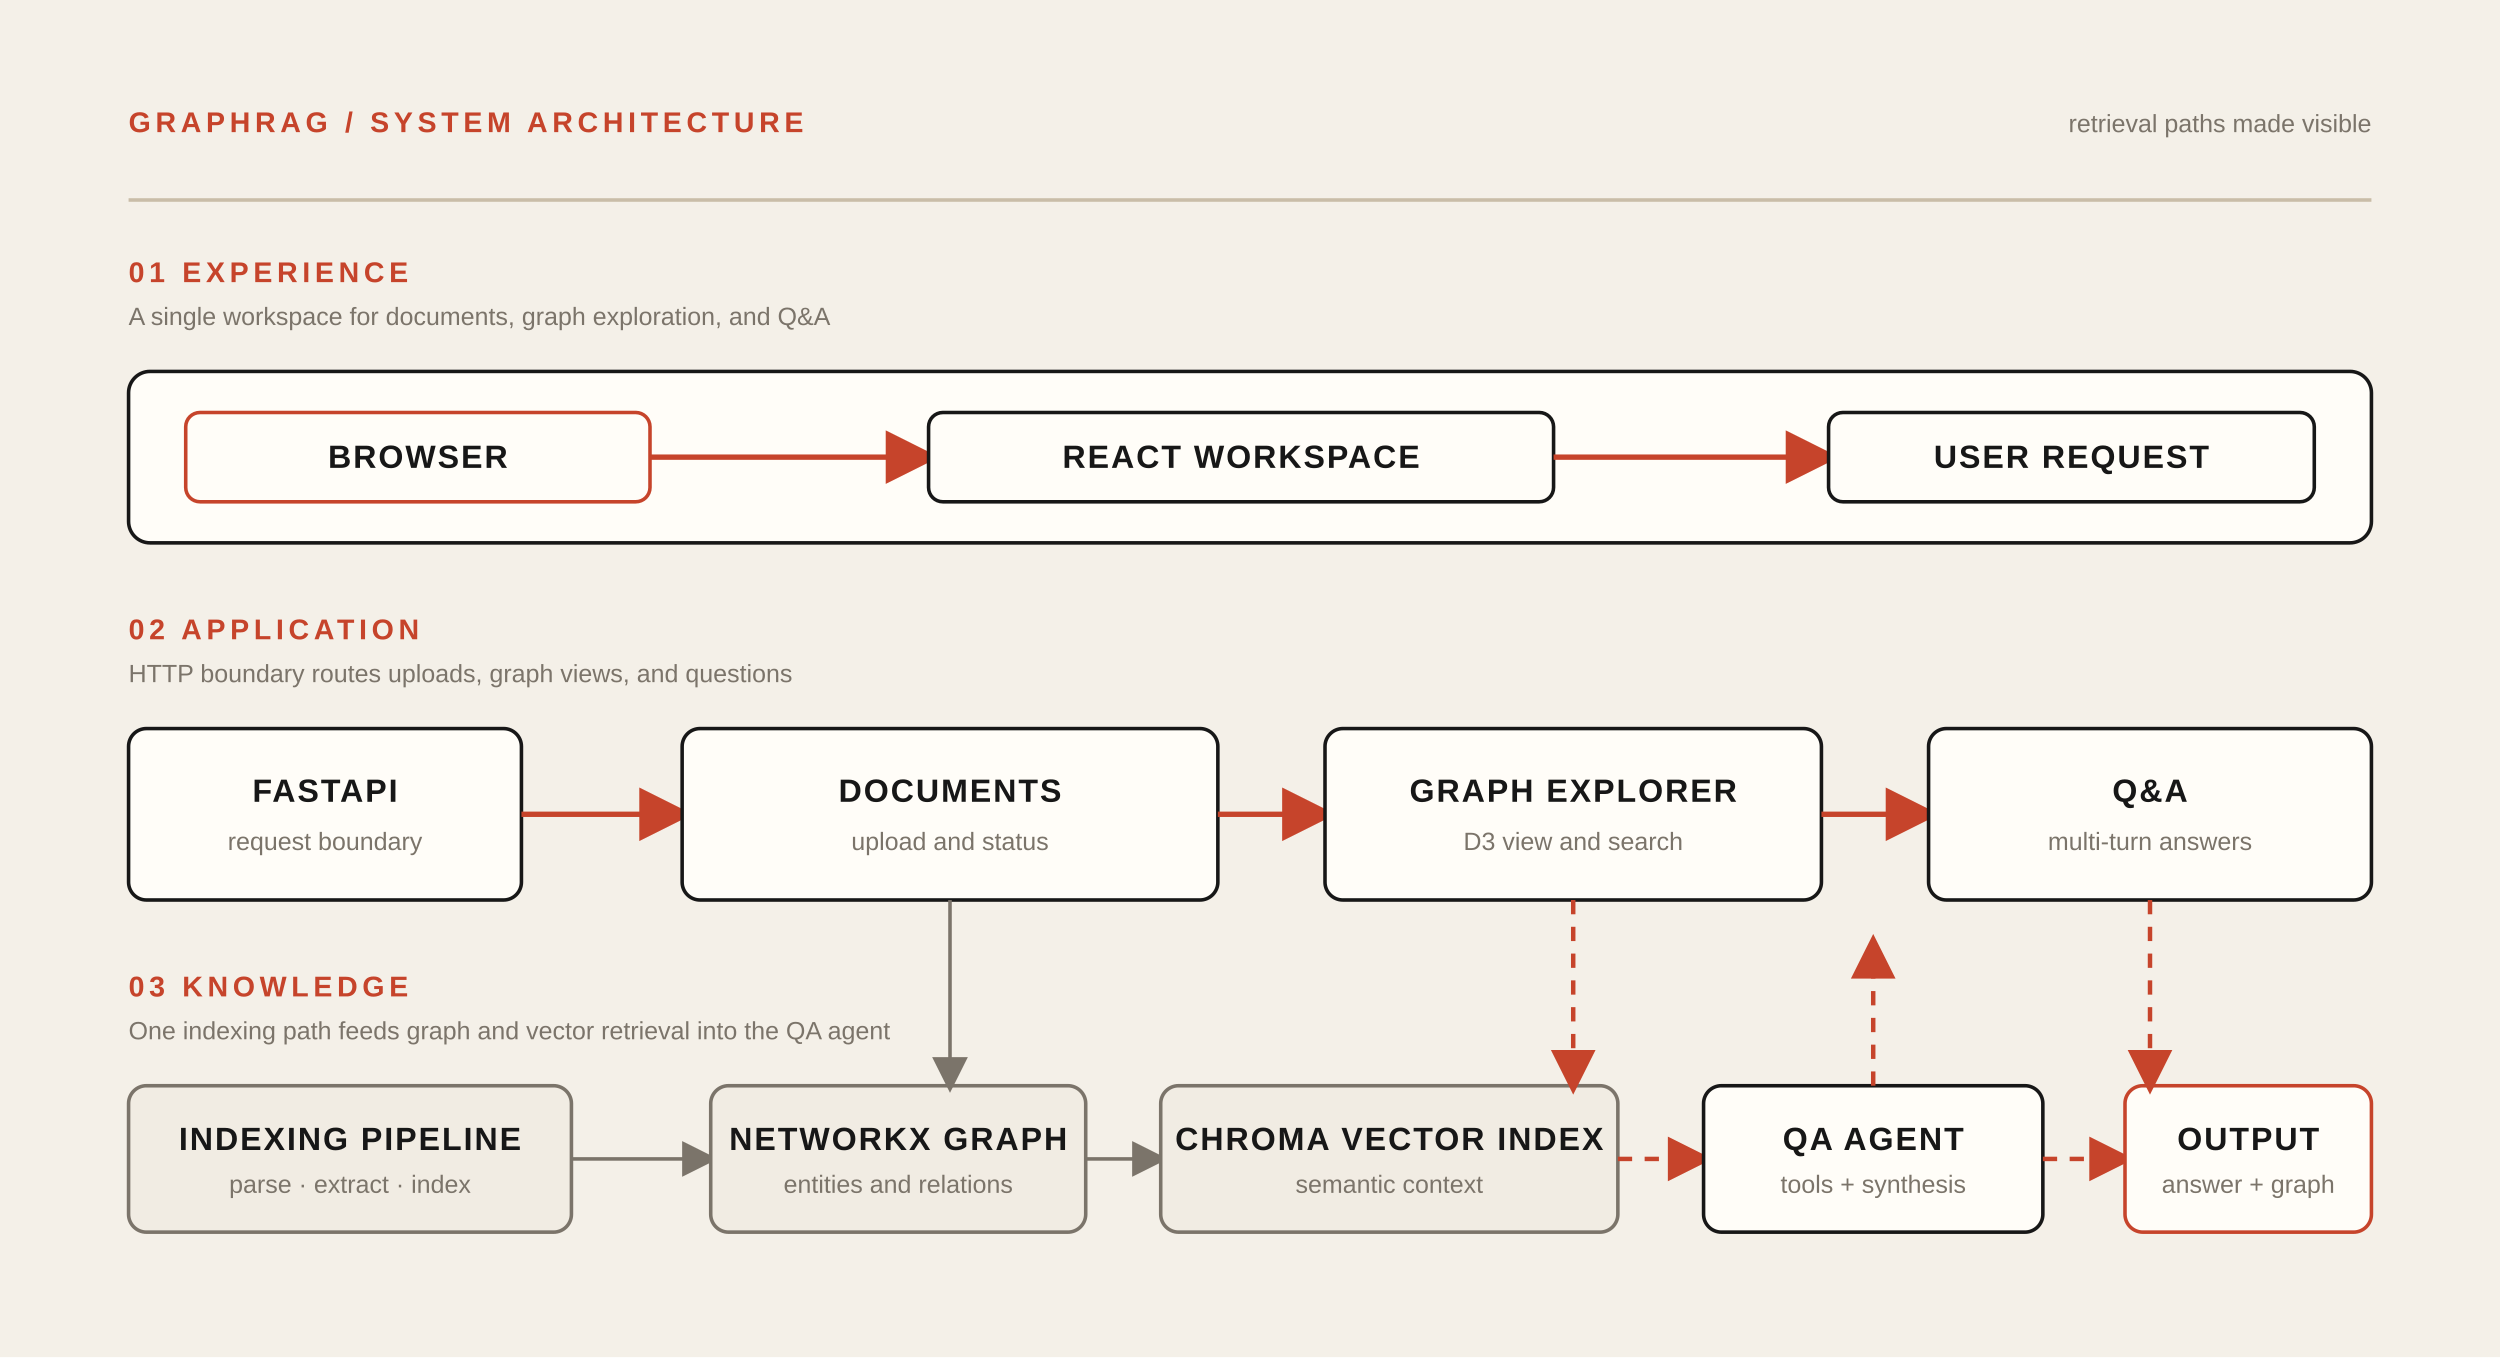
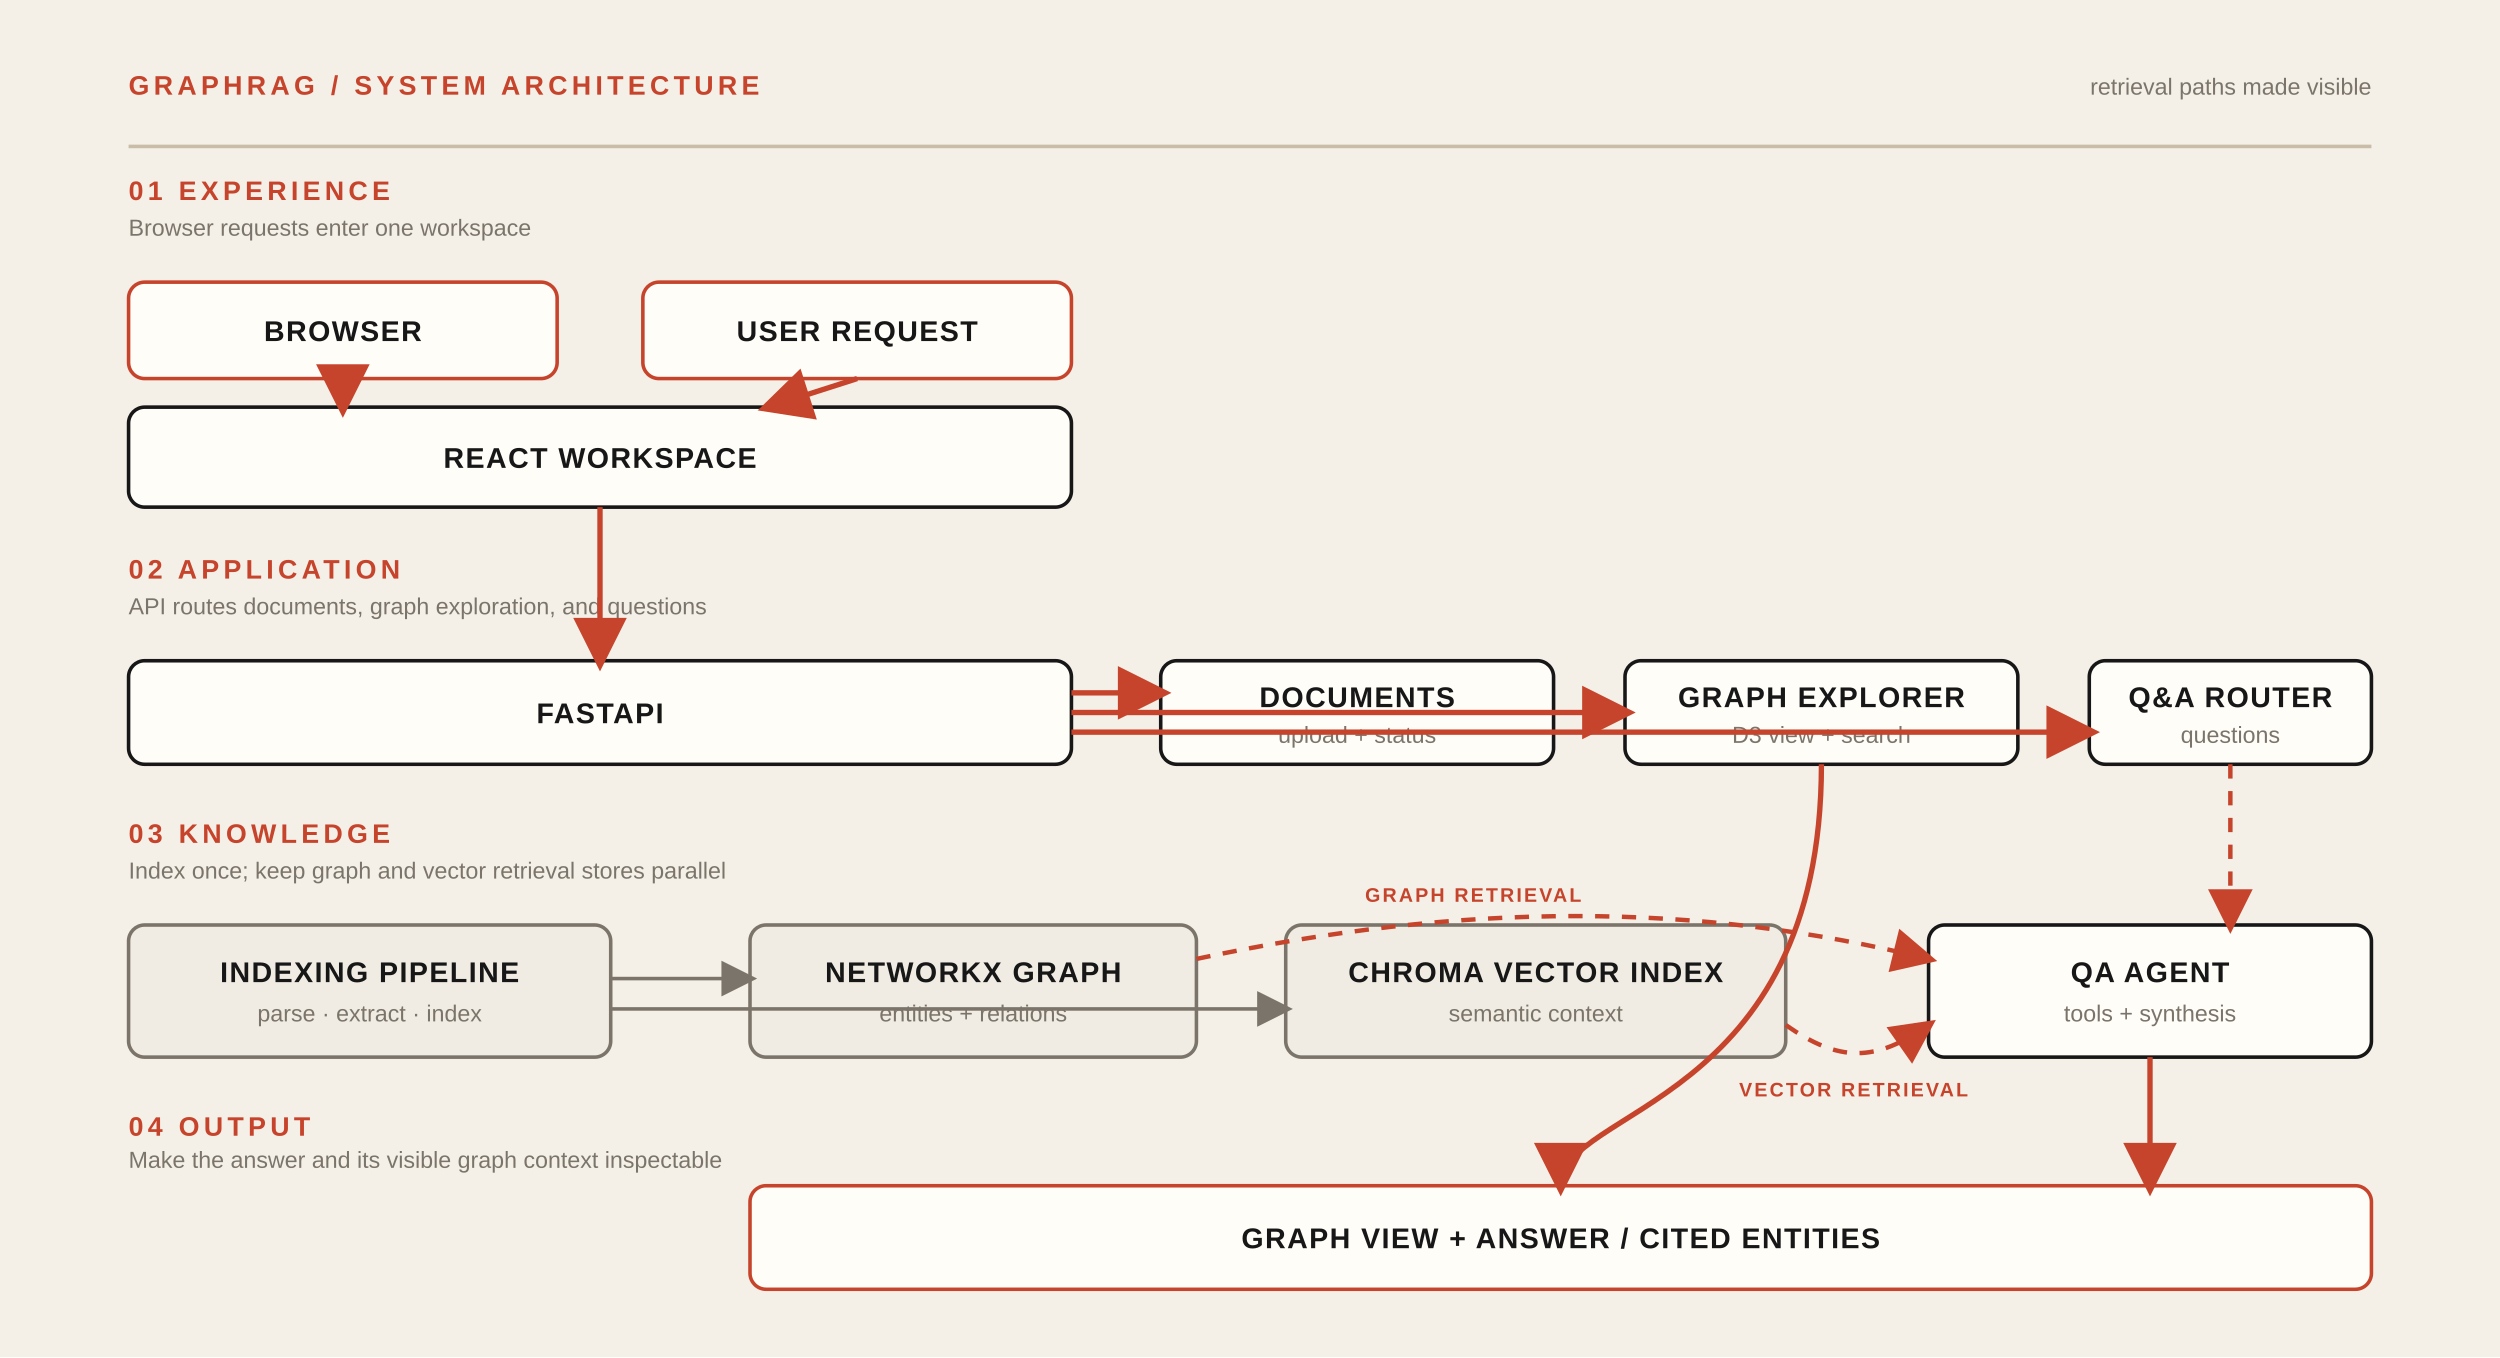
<svg xmlns="http://www.w3.org/2000/svg" width="1400" height="760" viewBox="0 0 1400 760" role="img" aria-labelledby="title desc">
  <defs>
    <marker id="arrow-vermilion" markerWidth="10" markerHeight="10" refX="8" refY="5" orient="auto">
      <path d="M0 0L10 5L0 10Z" fill="#C6442B" />
    </marker>
    <marker id="arrow-gray" markerWidth="10" markerHeight="10" refX="8" refY="5" orient="auto">
      <path d="M0 0L10 5L0 10Z" fill="#7B746A" />
    </marker>
    <style>
-       .band-label { font: 700 16px Arial, sans-serif; letter-spacing: 2.6px; fill: #C6442B; }
-       .band-caption { font: 400 14px Arial, sans-serif; fill: #7B746A; }
-       .node-label { font: 700 18px Arial, sans-serif; letter-spacing: 1.1px; fill: #171717; }
-       .node-note { font: 400 14px Arial, sans-serif; fill: #7B746A; }
+       .band-label { font: 700 15px Arial, sans-serif; letter-spacing: 2.4px; fill: #C6442B; }
+       .band-caption { font: 400 13px Arial, sans-serif; fill: #7B746A; }
+       .node-label { font: 700 16px Arial, sans-serif; letter-spacing: 0.8px; fill: #171717; }
+       .node-note { font: 400 13px Arial, sans-serif; fill: #7B746A; }
+       .call-label { font: 700 11px Arial, sans-serif; letter-spacing: 1.2px; fill: #C6442B; }
      .node { fill: #FFFDF8; stroke: #171717; stroke-width: 2; }
      .knowledge { fill: #F1ECE3; stroke: #7B746A; stroke-width: 2; }
      .output { fill: #FFFDF8; stroke: #C6442B; stroke-width: 2; }
      .request { fill: none; stroke: #C6442B; stroke-width: 3; marker-end: url(#arrow-vermilion); }
      .retrieval { fill: none; stroke: #C6442B; stroke-width: 2.5; stroke-dasharray: 8 7; marker-end: url(#arrow-vermilion); }
      .ownership { fill: none; stroke: #7B746A; stroke-width: 2; marker-end: url(#arrow-gray); }
    </style>
  </defs>
  <rect width="1400" height="760" fill="#F4F0E8" />
-   <path d="M72 112H1328" stroke="#C9BDA8" stroke-width="2" />
-   <text x="72" y="74" class="band-label">GRAPHRAG / SYSTEM ARCHITECTURE</text>
-   <text x="1328" y="74" class="band-caption" text-anchor="end">retrieval paths made visible</text>
+   <path d="M72 82H1328" stroke="#C9BDA8" stroke-width="2" />
+   <text x="72" y="53" class="band-label">GRAPHRAG / SYSTEM ARCHITECTURE</text>
+   <text x="1328" y="53" class="band-caption" text-anchor="end">retrieval paths made visible</text>
  <g>
-     <text x="72" y="158" class="band-label">01 EXPERIENCE</text>
-     <text x="72" y="182" class="band-caption">A single workspace for documents, graph exploration, and Q&amp;A</text>
-     <rect x="72" y="208" width="1256" height="96" rx="12" class="node" />
-     <rect x="104" y="231" width="260" height="50" rx="8" class="output" />
-     <text x="234" y="262" class="node-label" text-anchor="middle">BROWSER</text>
-     <path d="M364 256H520" class="request" />
-     <rect x="520" y="231" width="350" height="50" rx="8" class="node" />
-     <text x="695" y="262" class="node-label" text-anchor="middle">REACT WORKSPACE</text>
-     <path d="M870 256H1024" class="request" />
-     <rect x="1024" y="231" width="272" height="50" rx="8" class="node" />
-     <text x="1160" y="262" class="node-label" text-anchor="middle">USER REQUEST</text>
+     <text x="72" y="112" class="band-label">01 EXPERIENCE</text>
+     <text x="72" y="132" class="band-caption">Browser requests enter one workspace</text>
+     <rect x="72" y="158" width="240" height="54" rx="9" class="output" />
+     <text x="192" y="191" class="node-label" text-anchor="middle">BROWSER</text>
+     <rect x="360" y="158" width="240" height="54" rx="9" class="output" />
+     <text x="480" y="191" class="node-label" text-anchor="middle">USER REQUEST</text>
+     <rect x="72" y="228" width="528" height="56" rx="9" class="node" />
+     <text x="336" y="262" class="node-label" text-anchor="middle">REACT WORKSPACE</text>
+     <path d="M192 212V228" class="request" />
+     <path d="M480 212L430 228" class="request" />
  </g>
  <g>
-     <text x="72" y="358" class="band-label">02 APPLICATION</text>
-     <text x="72" y="382" class="band-caption">HTTP boundary routes uploads, graph views, and questions</text>
-     <rect x="72" y="408" width="220" height="96" rx="10" class="node" />
-     <text x="182" y="449" class="node-label" text-anchor="middle">FASTAPI</text>
-     <text x="182" y="476" class="node-note" text-anchor="middle">request boundary</text>
-     <path d="M292 456H382" class="request" />
-     <rect x="382" y="408" width="300" height="96" rx="10" class="node" />
-     <text x="532" y="449" class="node-label" text-anchor="middle">DOCUMENTS</text>
-     <text x="532" y="476" class="node-note" text-anchor="middle">upload and status</text>
-     <path d="M682 456H742" class="request" />
-     <rect x="742" y="408" width="278" height="96" rx="10" class="node" />
-     <text x="881" y="449" class="node-label" text-anchor="middle">GRAPH EXPLORER</text>
-     <text x="881" y="476" class="node-note" text-anchor="middle">D3 view and search</text>
-     <path d="M1020 456H1080" class="request" />
-     <rect x="1080" y="408" width="248" height="96" rx="10" class="node" />
-     <text x="1204" y="449" class="node-label" text-anchor="middle">Q&amp;A</text>
-     <text x="1204" y="476" class="node-note" text-anchor="middle">multi-turn answers</text>
+     <text x="72" y="324" class="band-label">02 APPLICATION</text>
+     <text x="72" y="344" class="band-caption">API routes documents, graph exploration, and questions</text>
+     <rect x="72" y="370" width="528" height="58" rx="9" class="node" />
+     <text x="336" y="405" class="node-label" text-anchor="middle">FASTAPI</text>
+     <path d="M336 284V370" class="request" />
+     <rect x="650" y="370" width="220" height="58" rx="9" class="node" />
+     <text x="760" y="396" class="node-label" text-anchor="middle">DOCUMENTS</text>
+     <text x="760" y="416" class="node-note" text-anchor="middle">upload + status</text>
+     <rect x="910" y="370" width="220" height="58" rx="9" class="node" />
+     <text x="1020" y="396" class="node-label" text-anchor="middle">GRAPH EXPLORER</text>
+     <text x="1020" y="416" class="node-note" text-anchor="middle">D3 view + search</text>
+     <rect x="1170" y="370" width="158" height="58" rx="9" class="node" />
+     <text x="1249" y="396" class="node-label" text-anchor="middle">Q&amp;A ROUTER</text>
+     <text x="1249" y="416" class="node-note" text-anchor="middle">questions</text>
+     <path d="M600 388H650" class="request" />
+     <path d="M600 399H910" class="request" />
+     <path d="M600 410H1170" class="request" />
  </g>
  <g>
-     <text x="72" y="558" class="band-label">03 KNOWLEDGE</text>
-     <text x="72" y="582" class="band-caption">One indexing path feeds graph and vector retrieval into the QA agent</text>
-     <rect x="72" y="608" width="248" height="82" rx="10" class="knowledge" />
-     <text x="196" y="644" class="node-label" text-anchor="middle">INDEXING PIPELINE</text>
-     <text x="196" y="668" class="node-note" text-anchor="middle">parse · extract · index</text>
-     <path d="M320 649H398" class="ownership" />
-     <rect x="398" y="608" width="210" height="82" rx="10" class="knowledge" />
-     <text x="503" y="644" class="node-label" text-anchor="middle">NETWORKX GRAPH</text>
-     <text x="503" y="668" class="node-note" text-anchor="middle">entities and relations</text>
-     <path d="M608 649H650" class="ownership" />
-     <rect x="650" y="608" width="256" height="82" rx="10" class="knowledge" />
-     <text x="778" y="644" class="node-label" text-anchor="middle">CHROMA VECTOR INDEX</text>
-     <text x="778" y="668" class="node-note" text-anchor="middle">semantic context</text>
-     <path d="M906 649H954" class="retrieval" />
-     <rect x="954" y="608" width="190" height="82" rx="10" class="node" />
-     <text x="1049" y="644" class="node-label" text-anchor="middle">QA AGENT</text>
-     <text x="1049" y="668" class="node-note" text-anchor="middle">tools + synthesis</text>
-     <path d="M1144 649H1190" class="retrieval" />
-     <rect x="1190" y="608" width="138" height="82" rx="10" class="output" />
-     <text x="1259" y="644" class="node-label" text-anchor="middle">OUTPUT</text>
-     <text x="1259" y="668" class="node-note" text-anchor="middle">answer + graph</text>
+     <text x="72" y="472" class="band-label">03 KNOWLEDGE</text>
+     <text x="72" y="492" class="band-caption">Index once; keep graph and vector retrieval stores parallel</text>
+     <rect x="72" y="518" width="270" height="74" rx="9" class="knowledge" />
+     <text x="207" y="550" class="node-label" text-anchor="middle">INDEXING PIPELINE</text>
+     <text x="207" y="572" class="node-note" text-anchor="middle">parse · extract · index</text>
+     <rect x="420" y="518" width="250" height="74" rx="9" class="knowledge" />
+     <text x="545" y="550" class="node-label" text-anchor="middle">NETWORKX GRAPH</text>
+     <text x="545" y="572" class="node-note" text-anchor="middle">entities + relations</text>
+     <rect x="720" y="518" width="280" height="74" rx="9" class="knowledge" />
+     <text x="860" y="550" class="node-label" text-anchor="middle">CHROMA VECTOR INDEX</text>
+     <text x="860" y="572" class="node-note" text-anchor="middle">semantic context</text>
+     <rect x="1080" y="518" width="248" height="74" rx="9" class="node" />
+     <text x="1204" y="550" class="node-label" text-anchor="middle">QA AGENT</text>
+     <text x="1204" y="572" class="node-note" text-anchor="middle">tools + synthesis</text>
+     <path d="M342 548H420" class="ownership" />
+     <path d="M342 565H720" class="ownership" />
+     <path d="M670 537C820 505 950 505 1080 537" class="retrieval" />
+     <path d="M1000 574C1030 595 1050 595 1080 574" class="retrieval" />
+     <text x="825" y="505" class="call-label" text-anchor="middle">GRAPH RETRIEVAL</text>
+     <text x="1038" y="614" class="call-label" text-anchor="middle">VECTOR RETRIEVAL</text>
+     <path d="M1249 428V518" class="retrieval" />
  </g>
-   <path d="M881 504V608" class="retrieval" />
-   <path d="M1204 504V608" class="retrieval" />
-   <path d="M532 504V608" class="ownership" />
-   <path d="M1049 608V528" class="retrieval" />
+   <g>
+     <text x="72" y="636" class="band-label">04 OUTPUT</text>
+     <text x="72" y="654" class="band-caption">Make the answer and its visible graph context inspectable</text>
+     <rect x="420" y="664" width="908" height="58" rx="9" class="output" />
+     <text x="874" y="699" class="node-label" text-anchor="middle">GRAPH VIEW + ANSWER / CITED ENTITIES</text>
+     <path d="M1020 428C1020 620 874 620 874 664" class="request" />
+     <path d="M1204 592V664" class="request" />
+   </g>
</svg>
